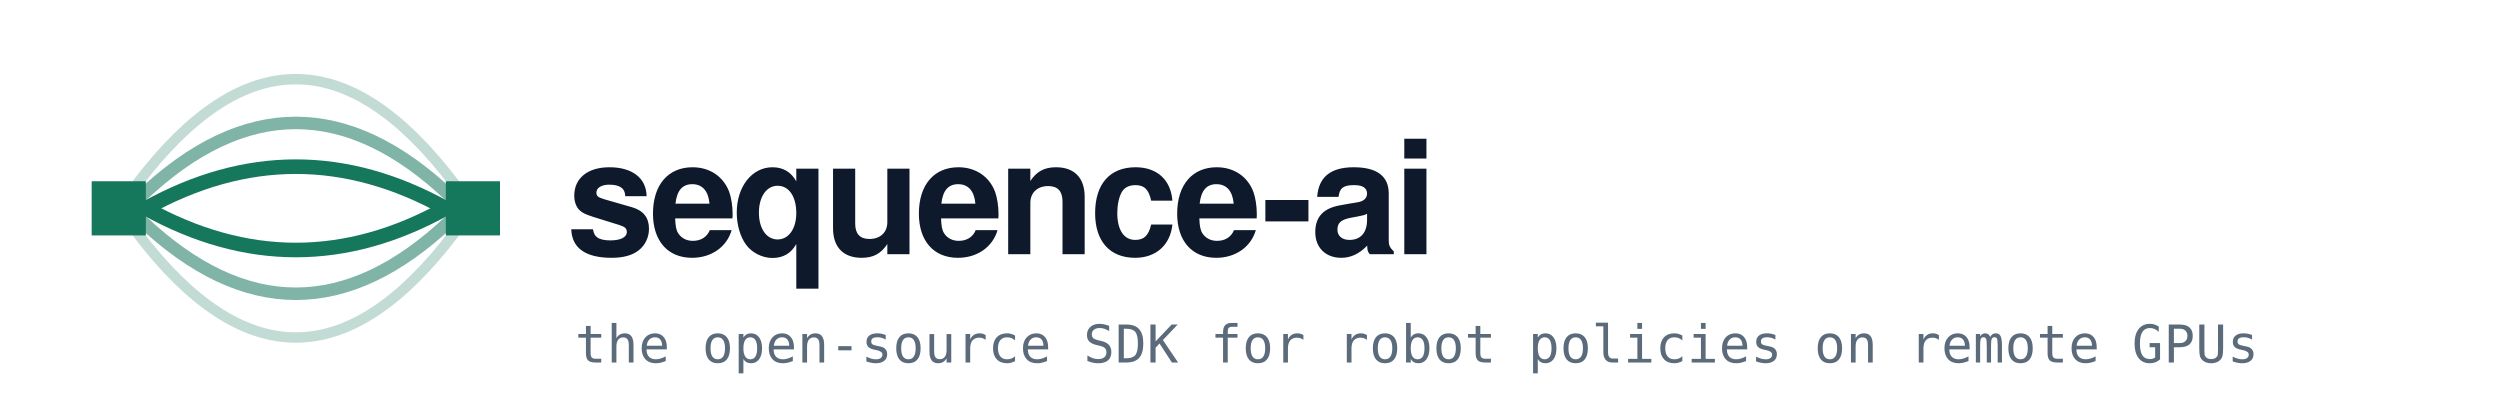
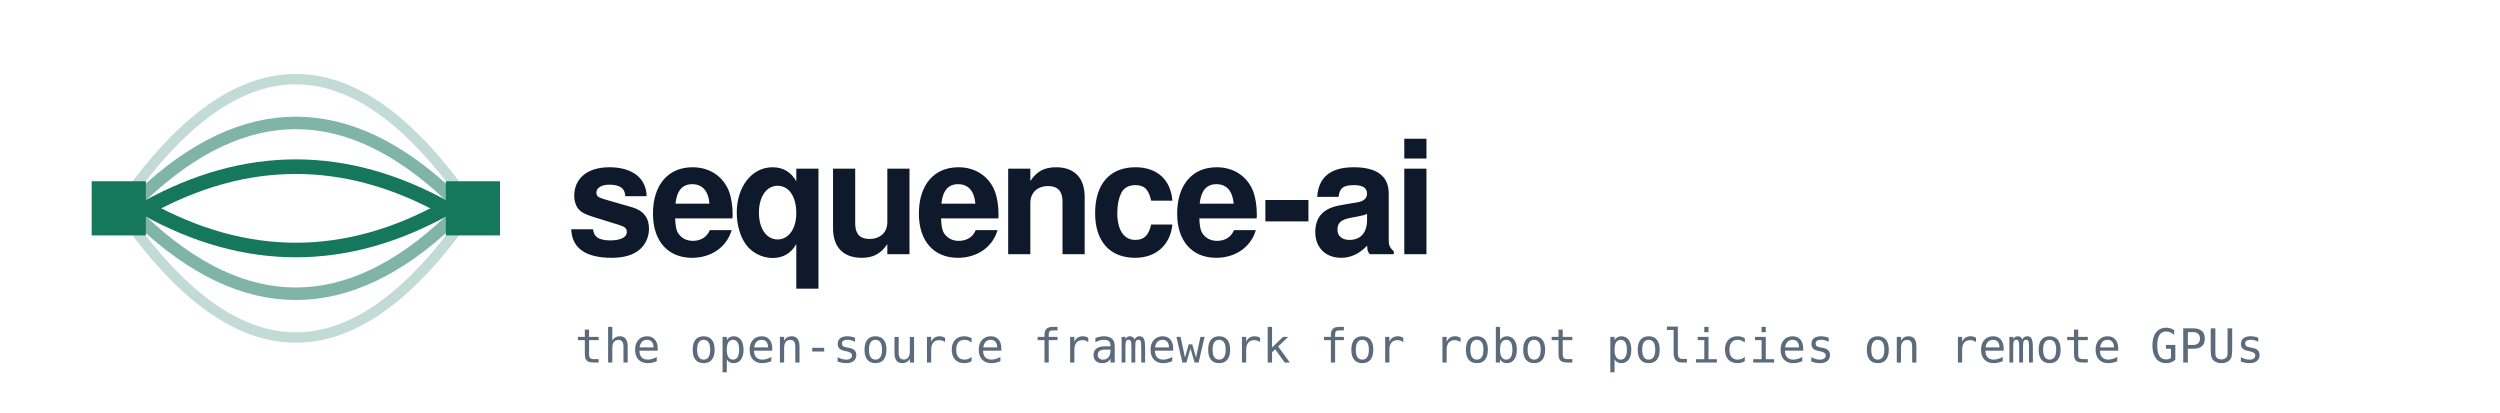
<svg xmlns="http://www.w3.org/2000/svg" viewBox="0 30 1200 198" role="img" aria-label="sequence-ai">
  <g transform="translate(44,4)" fill="none" stroke="#15775C" stroke-linecap="round">
    <path d="M26,126 Q98,86 170,126" stroke-width="7" />
    <path d="M26,126 Q98,166 170,126" stroke-width="7" />
    <path d="M24,120 Q98,50 172,120" stroke-width="6" opacity=".55" />
    <path d="M24,132 Q98,202 172,132" stroke-width="6" opacity=".55" />
    <path d="M22,114 Q98,14 174,114" stroke-width="5" opacity=".26" />
    <path d="M22,138 Q98,238 174,138" stroke-width="5" opacity=".26" />
    <rect x="0" y="113" width="26" height="26" fill="#15775C" stroke="none" />
    <rect x="170" y="113" width="26" height="26" fill="#15775C" stroke="none" />
  </g>
  <text x="272" y="152" font-family="ui-sans-serif,-apple-system,BlinkMacSystemFont,Segoe UI,Helvetica,Arial,sans-serif" font-size="76" font-weight="700" letter-spacing="-2.5" fill="#0E1A2B">sequence-ai</text>
-   <text x="276" y="204" font-family="ui-monospace,SFMono-Regular,Menlo,Consolas,monospace" font-size="25" letter-spacing="0.2" fill="#5B6B7B">the open-source SDK for robot policies on remote GPUs</text>
+   <text x="276" y="204" font-family="ui-monospace,SFMono-Regular,Menlo,Consolas,monospace" font-size="22.5" letter-spacing="0.2" fill="#5B6B7B">the open-source framework for robot policies on remote GPUs</text>
</svg>
